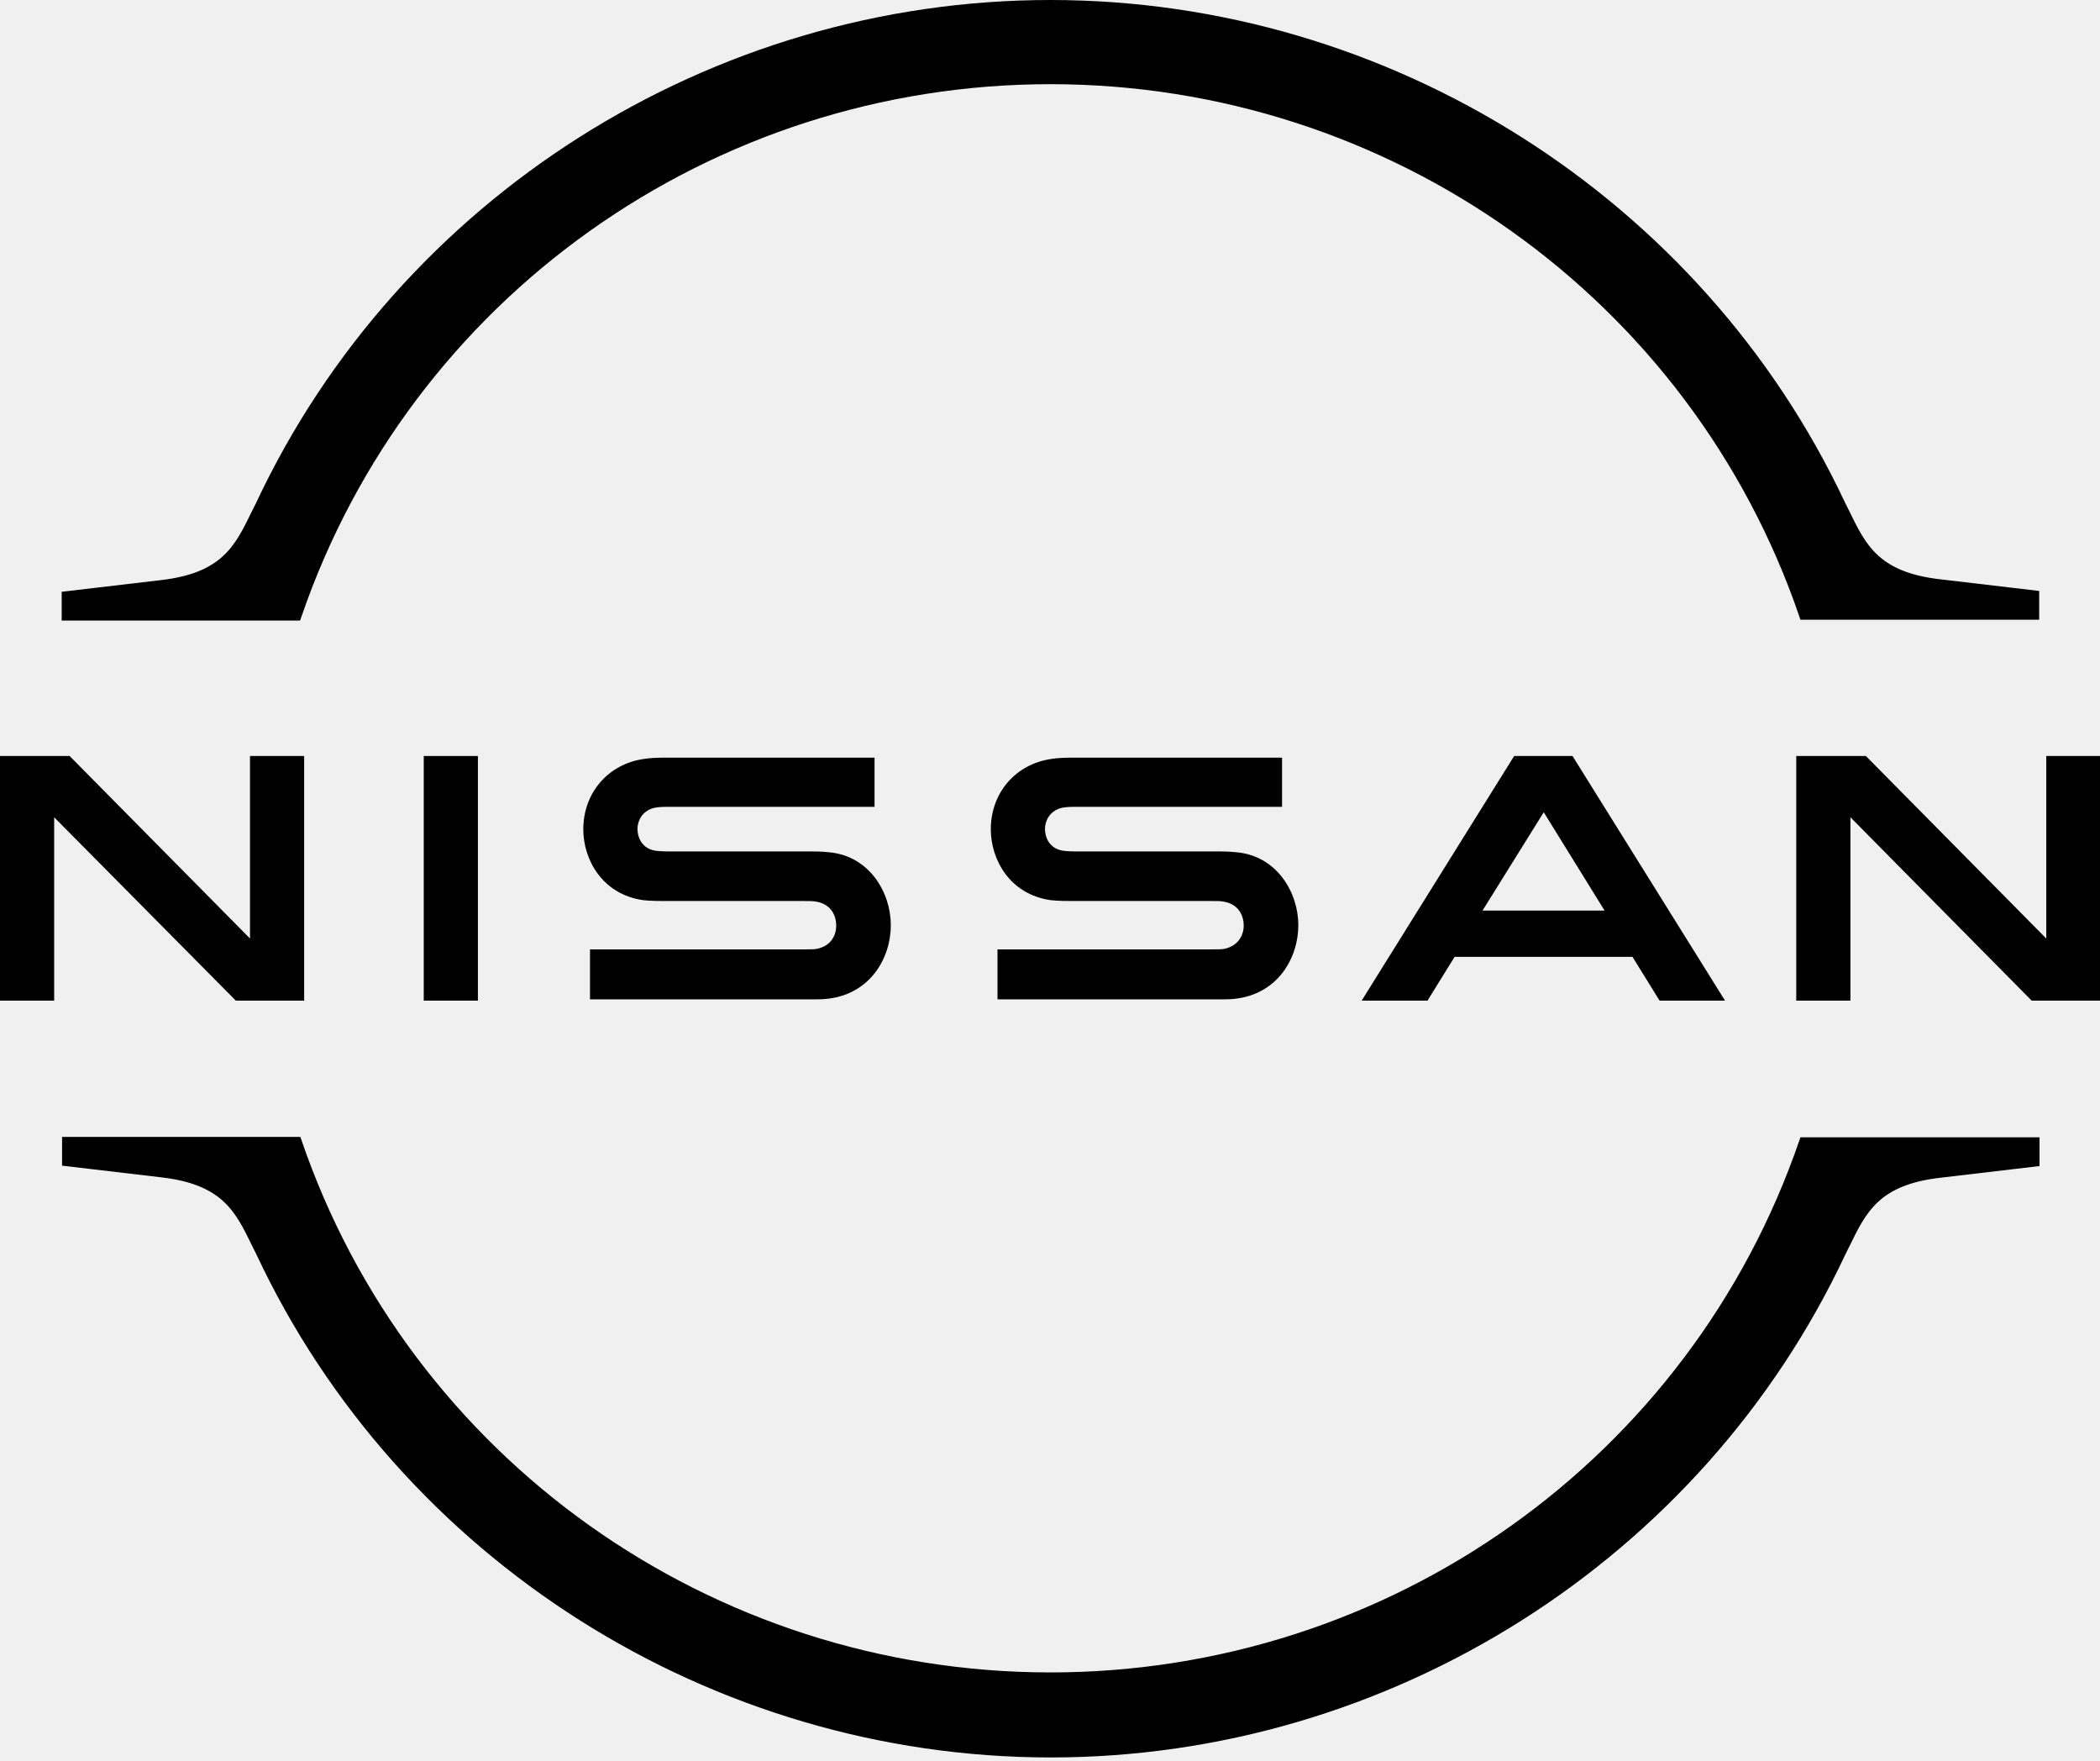
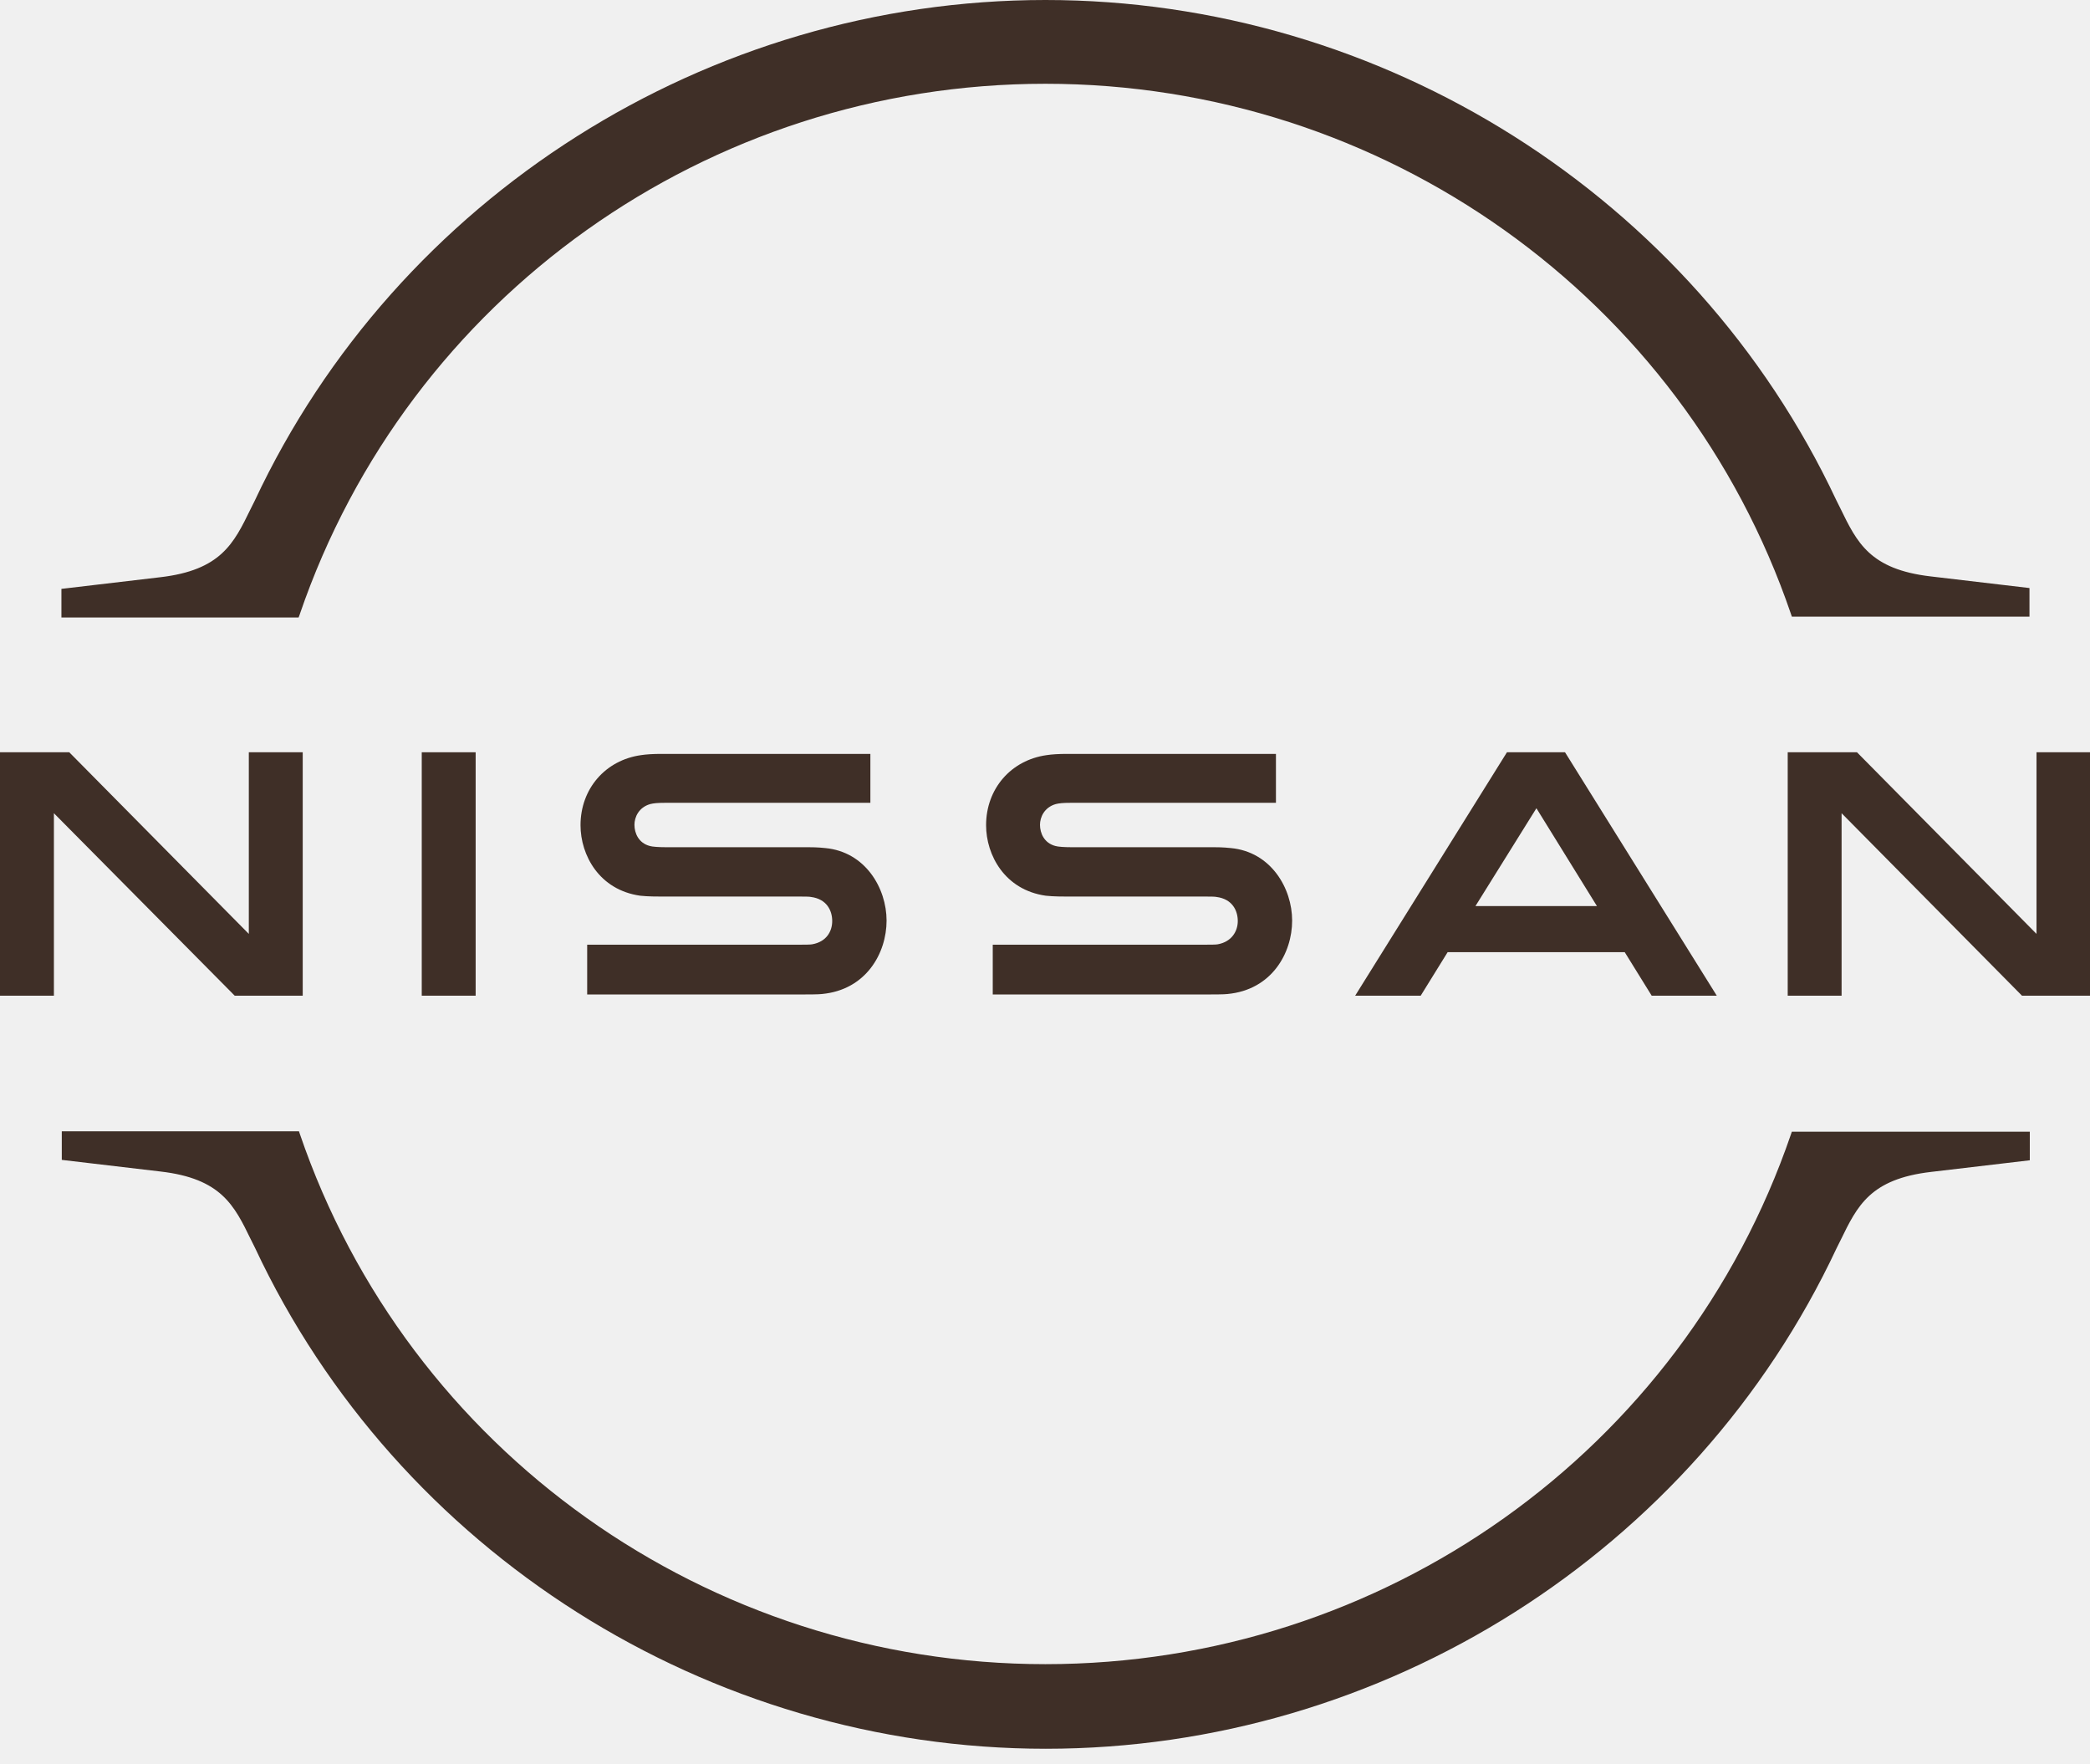
- <svg xmlns="http://www.w3.org/2000/svg" width="204" height="171" viewBox="0 0 204 171" fill="none">
-   <g clip-path="url(#clip0_4_1403)">
-     <path d="M118.879 92.165C118.718 92.206 118.069 92.206 117.786 92.206H96.9V97.063H118.151C118.312 97.063 119.566 97.063 119.809 97.022C124.14 96.619 126.123 93.016 126.123 89.858C126.123 86.7 124.059 83.138 120.132 82.775C119.362 82.694 118.716 82.694 118.432 82.694H104.548C103.94 82.694 103.253 82.653 103.01 82.571C101.916 82.288 101.512 81.317 101.512 80.507C101.512 79.778 101.916 78.807 103.051 78.483C103.375 78.401 103.738 78.361 104.507 78.361H124.542V73.585H104.183C103.332 73.585 102.685 73.626 102.159 73.707C98.679 74.193 96.249 76.986 96.249 80.547C96.249 83.463 98.071 86.861 102.078 87.428C102.806 87.51 103.818 87.51 104.262 87.51H117.781C118.024 87.51 118.632 87.51 118.753 87.551C120.291 87.753 120.817 88.887 120.817 89.899C120.817 90.911 120.209 91.922 118.875 92.165H118.879Z" fill="black" />
-     <path d="M79.293 92.165C79.132 92.206 78.483 92.206 78.24 92.206H57.314V97.063H78.564C78.726 97.063 79.98 97.063 80.223 97.022C84.554 96.619 86.537 93.016 86.537 89.858C86.537 86.7 84.472 83.138 80.545 82.775C79.776 82.694 79.13 82.694 78.846 82.694H64.962C64.354 82.694 63.666 82.653 63.424 82.571C62.33 82.288 61.926 81.317 61.926 80.507C61.926 79.778 62.33 78.807 63.464 78.483C63.789 78.401 64.152 78.361 64.921 78.361H84.956V73.585H64.597C63.746 73.585 63.099 73.626 62.573 73.707C59.093 74.193 56.663 76.986 56.663 80.547C56.663 83.463 58.485 86.861 62.491 87.428C63.22 87.51 64.231 87.51 64.676 87.51H78.195C78.438 87.51 79.046 87.51 79.166 87.551C80.704 87.753 81.231 88.887 81.231 89.899C81.231 90.911 80.664 91.922 79.289 92.165H79.293Z" fill="black" />
-     <path d="M46.426 73.424H41.165V97.184H46.426V73.424Z" fill="black" />
-     <path d="M29.547 97.184V73.424H24.286V91.153L6.761 73.424H0V97.184H5.261V79.374L22.909 97.184H29.547Z" fill="black" />
-     <path d="M198.78 73.424V91.153L181.254 73.424H174.493V97.184H179.755V79.374L197.362 97.184H204V73.424H198.78Z" fill="black" />
-     <path d="M147.09 73.424L132.276 97.184H138.671L141.303 92.934H158.586L161.217 97.184H167.572L152.757 73.424H147.09ZM155.874 88.44H144.014L149.964 78.887L155.874 88.44Z" fill="black" />
-     <path d="M29.264 59.945C39.87 28.98 69.093 8.176 102.041 8.176C134.989 8.176 164.253 28.98 174.818 59.945L174.899 60.188H198.092V57.395L188.459 56.261C182.508 55.574 181.254 52.942 179.636 49.623L179.232 48.813C165.305 19.186 134.989 0 102.041 0C69.093 0 38.776 19.186 24.853 48.895L24.449 49.705C22.829 53.024 21.575 55.655 15.626 56.343L5.993 57.477V60.27H29.145L29.268 59.945H29.264Z" fill="black" />
-     <path d="M174.897 110.46L174.816 110.702C164.212 141.668 134.987 162.431 102.039 162.431C69.091 162.431 39.827 141.627 29.262 110.662L29.18 110.419H6.03V113.212L15.663 114.346C21.614 115.033 22.868 117.665 24.486 120.984L24.89 121.794C38.813 151.505 69.132 170.689 102.078 170.689C135.024 170.689 165.342 151.502 179.265 121.833L179.669 121.023C181.289 117.704 182.543 115.072 188.492 114.385L198.125 113.25V110.458H174.891L174.897 110.46Z" fill="black" />
+ <svg xmlns="http://www.w3.org/2000/svg" width="96" height="81" viewBox="0 0 96 81" fill="none">
+   <g clip-path="url(#clip0_3_1361)">
+     <path d="M55.943 43.372C55.867 43.391 55.562 43.391 55.428 43.391H45.6V45.677H55.6C55.676 45.677 56.267 45.677 56.381 45.657C58.419 45.467 59.352 43.772 59.352 42.286C59.352 40.8 58.38 39.124 56.532 38.953C56.17 38.914 55.866 38.914 55.733 38.914H49.199C48.913 38.914 48.589 38.895 48.475 38.857C47.961 38.723 47.77 38.266 47.77 37.885C47.77 37.542 47.961 37.086 48.494 36.933C48.647 36.895 48.818 36.875 49.18 36.875H58.608V34.628H49.027C48.627 34.628 48.322 34.647 48.075 34.685C46.437 34.914 45.294 36.228 45.294 37.904C45.294 39.276 46.151 40.876 48.036 41.142C48.379 41.181 48.855 41.181 49.065 41.181H55.426C55.541 41.181 55.827 41.181 55.883 41.2C56.607 41.295 56.855 41.829 56.855 42.305C56.855 42.781 56.569 43.257 55.941 43.372H55.943Z" fill="#3F2F27" />
+     <path d="M37.314 43.372C37.239 43.391 36.933 43.391 36.819 43.391H26.971V45.677H36.972C37.047 45.677 37.638 45.677 37.752 45.657C39.79 45.467 40.723 43.772 40.723 42.286C40.723 40.8 39.752 39.124 37.904 38.953C37.542 38.914 37.237 38.914 37.104 38.914H30.57C30.284 38.914 29.961 38.895 29.846 38.857C29.332 38.723 29.142 38.266 29.142 37.885C29.142 37.542 29.332 37.086 29.866 36.933C30.018 36.895 30.189 36.875 30.551 36.875H39.979V34.628H30.398C29.998 34.628 29.694 34.647 29.446 34.685C27.808 34.914 26.665 36.228 26.665 37.904C26.665 39.276 27.522 40.876 29.408 41.142C29.75 41.181 30.227 41.181 30.436 41.181H36.798C36.912 41.181 37.198 41.181 37.255 41.2C37.979 41.295 38.226 41.829 38.226 42.305C38.226 42.781 37.959 43.257 37.312 43.372H37.314Z" fill="#3F2F27" />
+     <path d="M21.848 34.553H19.372V45.734H21.848V34.553Z" fill="#3F2F27" />
+     <path d="M13.905 45.734V34.553H11.429V42.896L3.181 34.553H0V45.734H2.476V37.353L10.781 45.734H13.905Z" fill="#3F2F27" />
+     <path d="M93.543 34.553V42.896L85.296 34.553H82.115V45.734H84.59V37.353L92.876 45.734H96V34.553H93.543Z" fill="#3F2F27" />
+     <path d="M69.219 34.553L62.247 45.734H65.257L66.495 43.734H74.628L75.867 45.734H78.857L71.886 34.553H69.219ZM73.353 41.619H67.771L70.572 37.124L73.353 41.619Z" fill="#3F2F27" />
+     <path d="M13.771 28.21C18.762 13.638 32.514 3.848 48.019 3.848C63.524 3.848 77.295 13.638 82.267 28.21L82.306 28.324H93.22V27.01L88.687 26.476C85.886 26.152 85.296 24.914 84.535 23.352L84.345 22.971C77.791 9.029 63.524 0 48.019 0C32.514 0 18.248 9.029 11.696 23.009L11.506 23.39C10.743 24.952 10.153 26.191 7.354 26.514L2.821 27.048V28.362H13.716L13.773 28.21H13.771Z" fill="#3F2F27" />
+     <path d="M82.305 51.981L82.266 52.095C77.276 66.667 63.523 76.438 48.018 76.438C32.513 76.438 18.742 66.648 13.77 52.076L13.732 51.962H2.838V53.276L7.371 53.81C10.171 54.133 10.761 55.372 11.523 56.934L11.713 57.315C18.265 71.296 32.532 80.324 48.036 80.324C63.54 80.324 77.808 71.295 84.36 57.333L84.55 56.952C85.312 55.39 85.903 54.152 88.702 53.828L93.235 53.294V51.98H82.302L82.305 51.981Z" fill="#3F2F27" />
  </g>
  <defs>
-     <clipPath id="clip0_4_1403">
-       <rect width="204" height="170.689" fill="white" />
+     <clipPath id="clip0_3_1361">
+       <rect width="96" height="80.324" fill="white" />
    </clipPath>
  </defs>
</svg>
